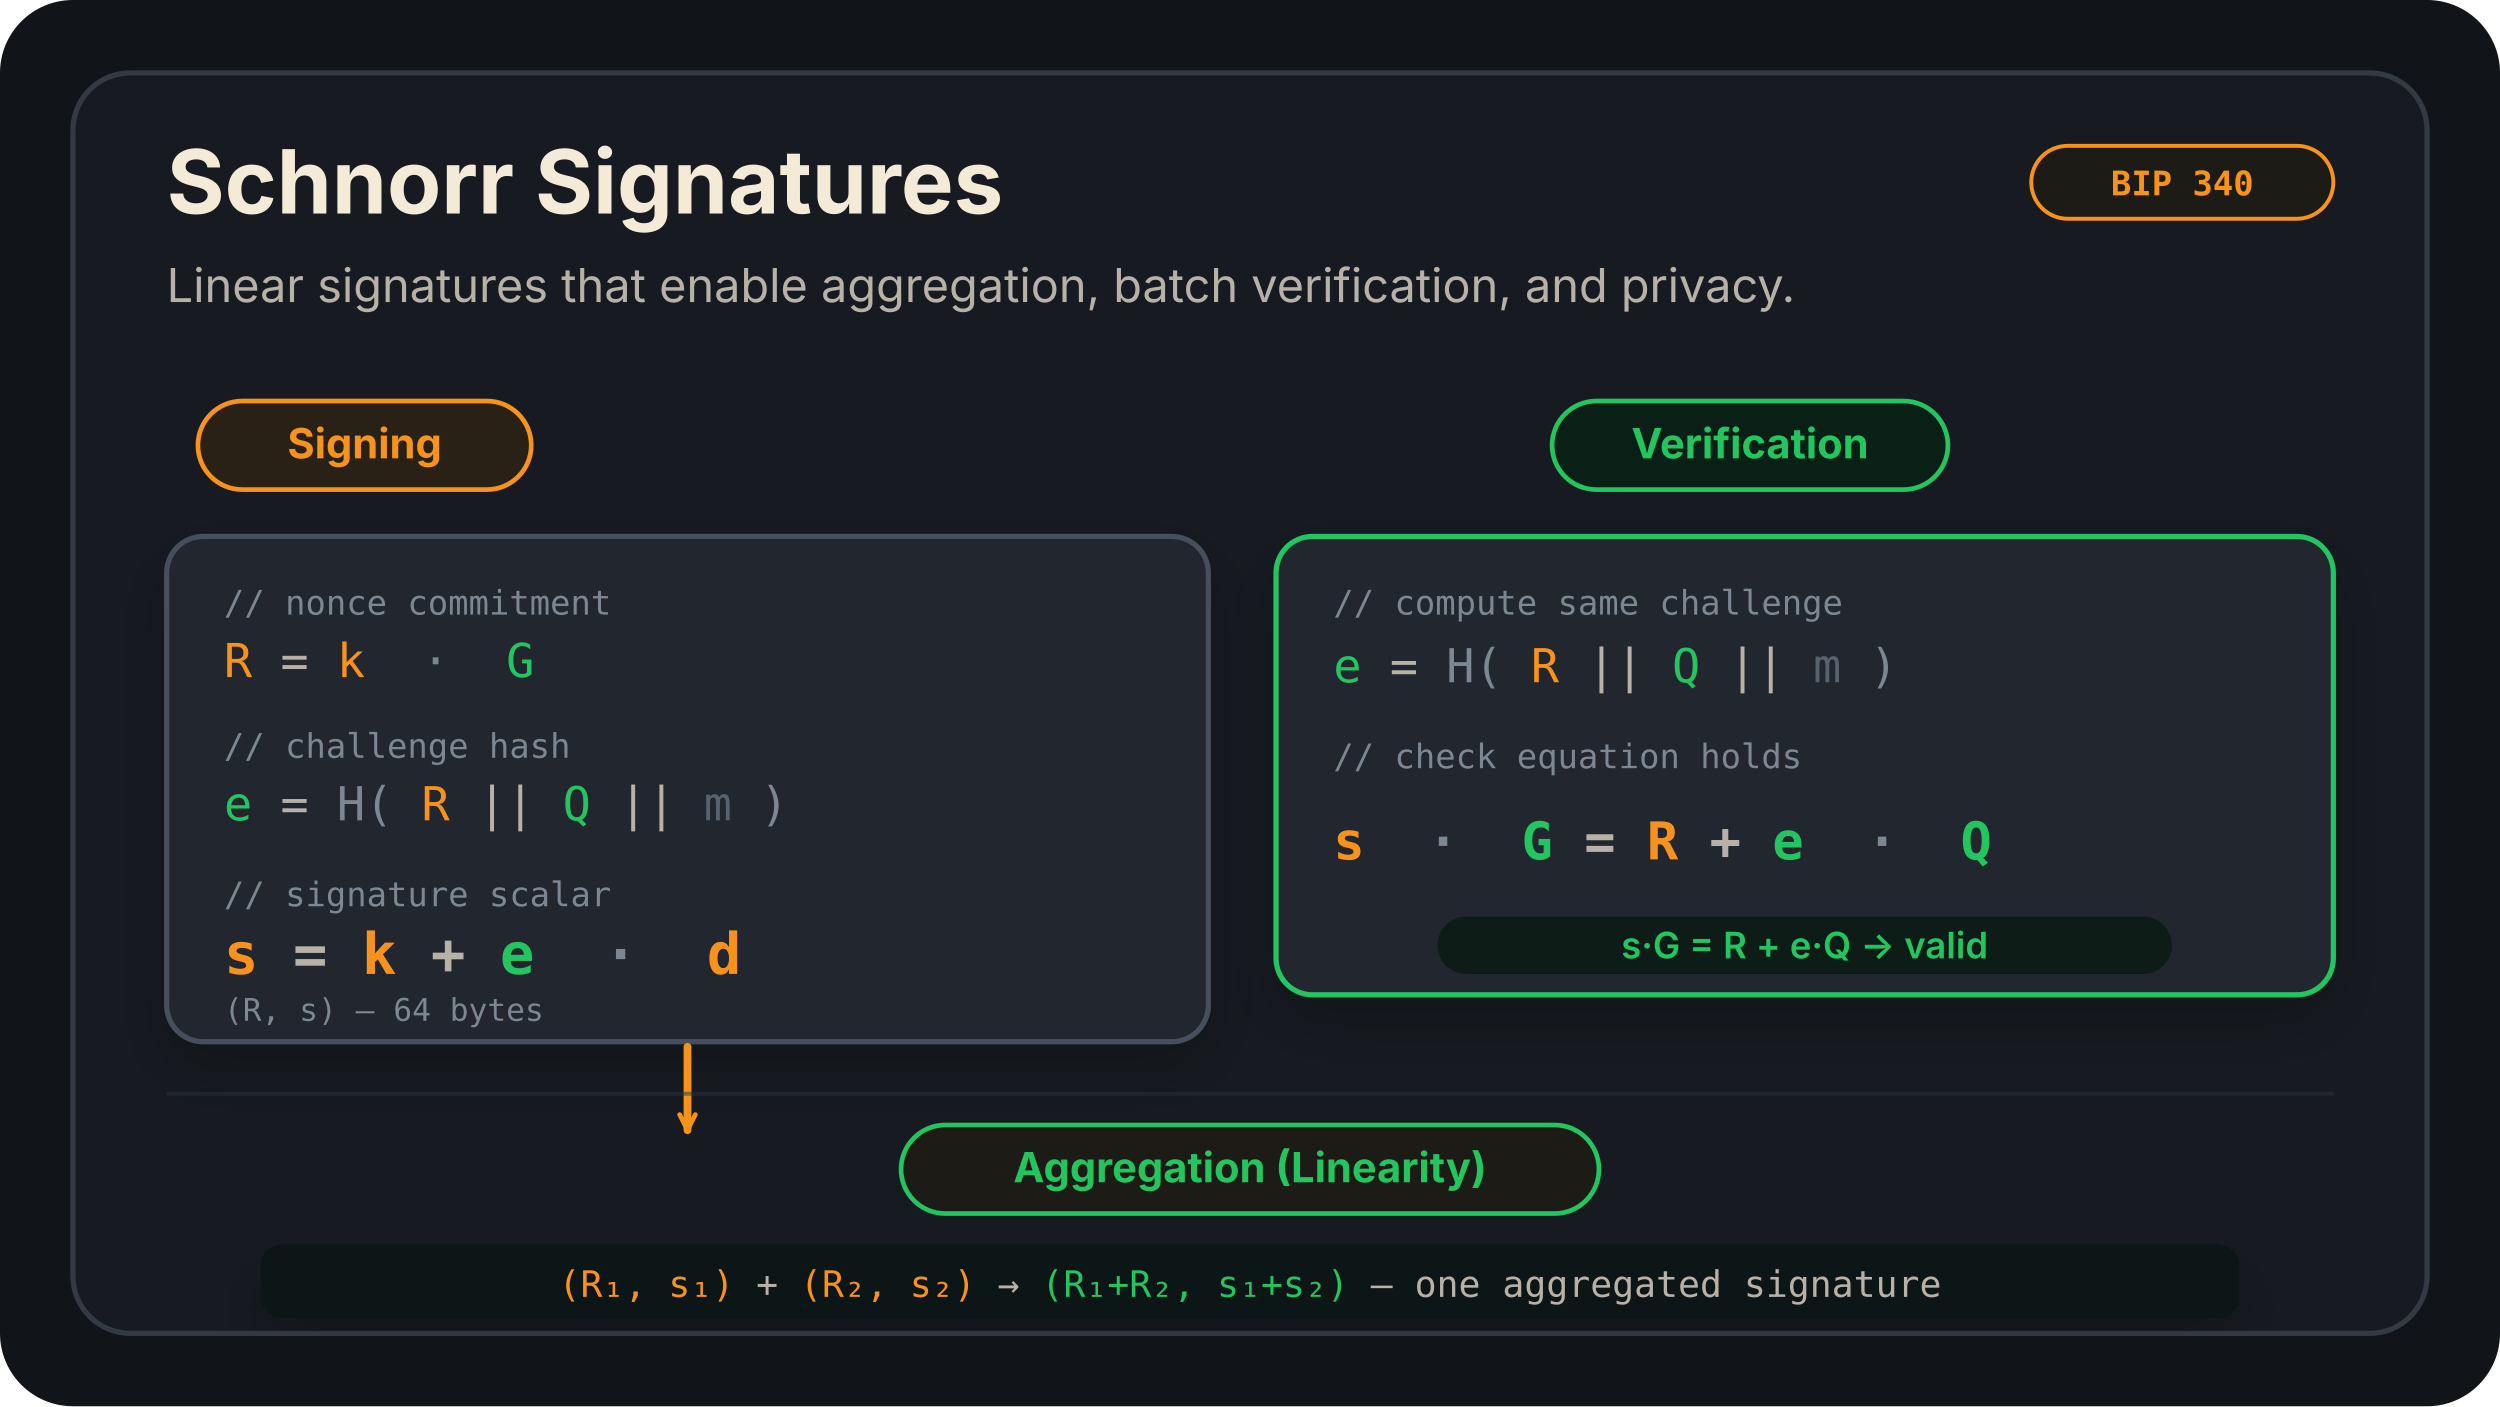
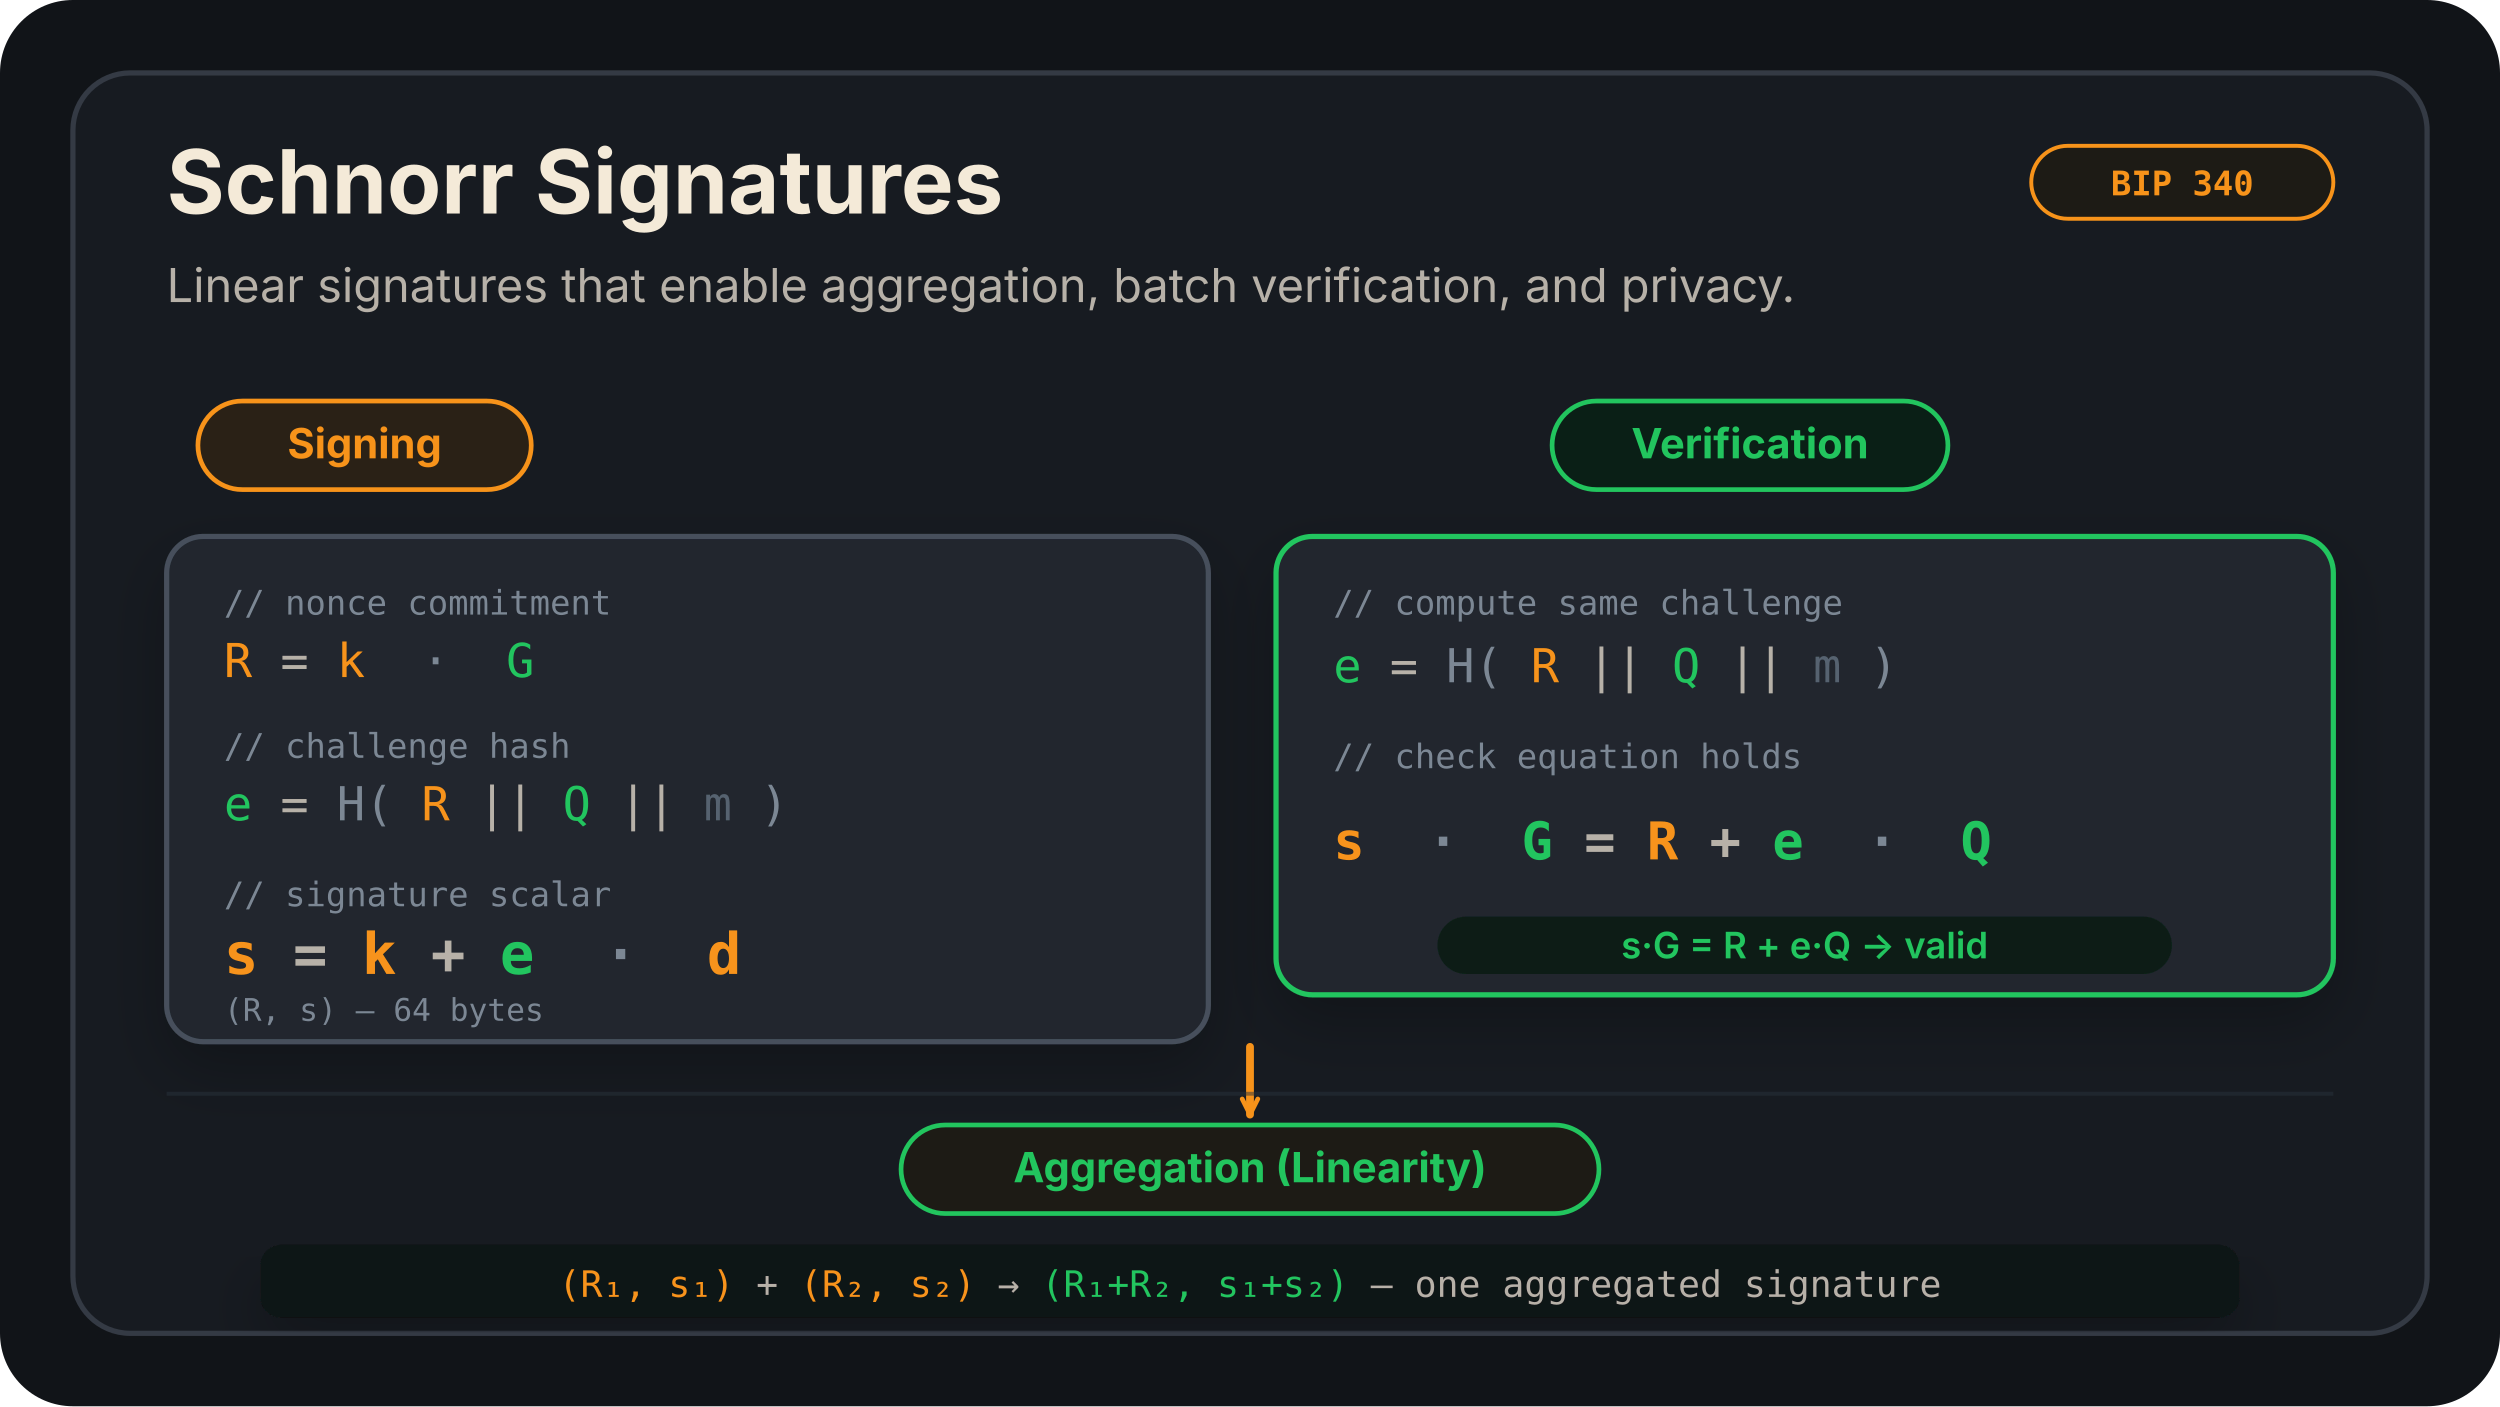
<svg xmlns="http://www.w3.org/2000/svg" width="960" height="540" viewBox="0 0 960 540" fill="none" role="img" aria-labelledby="title desc">
  <defs>
    <marker id="arrow-orange" markerWidth="10" markerHeight="10" refX="8" refY="5" orient="auto" markerUnits="userSpaceOnUse">
      <path d="M2 2L8 5L2 8" fill="none" stroke="#F7931A" stroke-width="1.8" stroke-linecap="round" stroke-linejoin="round" />
    </marker>
    <marker id="arrow-green" markerWidth="10" markerHeight="10" refX="8" refY="5" orient="auto" markerUnits="userSpaceOnUse">
      <path d="M2 2L8 5L2 8" fill="none" stroke="#22C55E" stroke-width="1.8" stroke-linecap="round" stroke-linejoin="round" />
    </marker>
    <filter id="soft" x="-20%" y="-20%" width="140%" height="140%">
      <feDropShadow dx="0" dy="10" stdDeviation="12" flood-color="#000000" flood-opacity="0.24" />
    </filter>
  </defs>
  <rect width="960" height="540" rx="28" fill="#111418" />
  <rect x="28" y="28" width="904" height="484" rx="22" fill="#171B21" stroke="#343A44" stroke-width="2" />
  <text x="64" y="82" fill="#F4EAD8" font-family="Inter, Arial, sans-serif" font-size="34" font-weight="700">Schnorr Signatures</text>
  <text x="64" y="116" fill="#B7B1A8" font-family="Inter, Arial, sans-serif" font-size="18">Linear signatures that enable aggregation, batch verification, and privacy.</text>
  <rect x="780" y="56" width="116" height="28" rx="14" fill="#1D1B15" stroke="#F7931A" stroke-width="1.5" />
  <text x="838" y="75" text-anchor="middle" fill="#F7931A" font-family="JetBrains Mono, monospace" font-size="13" font-weight="600">BIP 340</text>
  <rect x="76" y="154" width="128" height="34" rx="17" fill="#2A2116" stroke="#F7931A" stroke-width="1.8" />
  <text x="140" y="176" text-anchor="middle" fill="#F7931A" font-family="Inter, Arial, sans-serif" font-size="16" font-weight="700">Signing</text>
  <g filter="url(#soft)">
    <rect x="64" y="206" width="400" height="194" rx="14" fill="#20252D" stroke="#46505C" stroke-width="2" />
    <text x="86" y="236" fill="#B7B1A8" font-family="JetBrains Mono, monospace" font-size="13">
      <tspan fill="#7C8794">// nonce commitment</tspan>
    </text>
    <text x="86" y="260" fill="#F4EAD8" font-family="JetBrains Mono, monospace" font-size="18">
      <tspan fill="#F7931A">R</tspan>
      <tspan fill="#B7B1A8"> = </tspan>
      <tspan fill="#F7931A">k</tspan>
      <tspan fill="#B7B1A8"> </tspan>
      <tspan fill="#7C8794">·</tspan>
      <tspan fill="#B7B1A8"> </tspan>
      <tspan fill="#22C55E">G</tspan>
    </text>
    <text x="86" y="291" fill="#B7B1A8" font-family="JetBrains Mono, monospace" font-size="13">
      <tspan fill="#7C8794">// challenge hash</tspan>
    </text>
    <text x="86" y="315" fill="#F4EAD8" font-family="JetBrains Mono, monospace" font-size="18">
      <tspan fill="#22C55E">e</tspan>
      <tspan fill="#B7B1A8"> = </tspan>
      <tspan fill="#7C8794">H(</tspan>
      <tspan fill="#F7931A">R</tspan>
      <tspan fill="#B7B1A8"> || </tspan>
      <tspan fill="#22C55E">Q</tspan>
      <tspan fill="#B7B1A8"> || </tspan>
      <tspan fill="#56626F">m</tspan>
      <tspan fill="#7C8794">)</tspan>
    </text>
    <text x="86" y="348" fill="#B7B1A8" font-family="JetBrains Mono, monospace" font-size="13">
      <tspan fill="#7C8794">// signature scalar</tspan>
    </text>
    <text x="86" y="374" fill="#F4EAD8" font-family="JetBrains Mono, monospace" font-size="22" font-weight="600">
      <tspan fill="#F7931A">s</tspan>
      <tspan fill="#B7B1A8"> = </tspan>
      <tspan fill="#F7931A">k</tspan>
      <tspan fill="#B7B1A8"> + </tspan>
      <tspan fill="#22C55E">e</tspan>
      <tspan fill="#B7B1A8"> </tspan>
      <tspan fill="#7C8794">·</tspan>
      <tspan fill="#B7B1A8"> </tspan>
      <tspan fill="#F7931A">d</tspan>
    </text>
    <text x="86" y="392" fill="#7C8794" font-family="JetBrains Mono, monospace" font-size="12">(R, s) — 64 bytes</text>
  </g>
-   <path d="M264 402V434" stroke="#F7931A" stroke-width="3" stroke-linecap="round" marker-end="url(#arrow-orange)" />
+   <path d="M480 402V428" stroke="#F7931A" stroke-width="3" stroke-linecap="round" marker-end="url(#arrow-orange)" />
  <rect x="596" y="154" width="152" height="34" rx="17" fill="#0A1F16" stroke="#22C55E" stroke-width="1.8" />
  <text x="672" y="176" text-anchor="middle" fill="#22C55E" font-family="Inter, Arial, sans-serif" font-size="16" font-weight="700">Verification</text>
  <g filter="url(#soft)">
    <rect x="490" y="206" width="406" height="176" rx="14" fill="#20252D" stroke="#22C55E" stroke-width="2" />
    <text x="512" y="236" fill="#B7B1A8" font-family="JetBrains Mono, monospace" font-size="13">
      <tspan fill="#7C8794">// compute same challenge</tspan>
    </text>
    <text x="512" y="262" fill="#F4EAD8" font-family="JetBrains Mono, monospace" font-size="18">
      <tspan fill="#22C55E">e</tspan>
      <tspan fill="#B7B1A8"> = </tspan>
      <tspan fill="#7C8794">H(</tspan>
      <tspan fill="#F7931A">R</tspan>
      <tspan fill="#B7B1A8"> || </tspan>
      <tspan fill="#22C55E">Q</tspan>
      <tspan fill="#B7B1A8"> || </tspan>
      <tspan fill="#56626F">m</tspan>
      <tspan fill="#7C8794">)</tspan>
    </text>
    <text x="512" y="295" fill="#B7B1A8" font-family="JetBrains Mono, monospace" font-size="13">
      <tspan fill="#7C8794">// check equation holds</tspan>
    </text>
    <text x="512" y="330" fill="#F4EAD8" font-family="JetBrains Mono, monospace" font-size="20" font-weight="600">
      <tspan fill="#F7931A">s</tspan>
      <tspan fill="#B7B1A8"> </tspan>
      <tspan fill="#7C8794">·</tspan>
      <tspan fill="#B7B1A8"> </tspan>
      <tspan fill="#22C55E">G</tspan>
      <tspan fill="#B7B1A8"> = </tspan>
      <tspan fill="#F7931A">R</tspan>
      <tspan fill="#B7B1A8"> + </tspan>
      <tspan fill="#22C55E">e</tspan>
      <tspan fill="#B7B1A8"> </tspan>
      <tspan fill="#7C8794">·</tspan>
      <tspan fill="#B7B1A8"> </tspan>
      <tspan fill="#22C55E">Q</tspan>
    </text>
    <rect x="552" y="352" width="282" height="22" rx="11" fill="#0A1F16" />
    <text x="693" y="368" text-anchor="middle" fill="#22C55E" font-family="Inter, Arial, sans-serif" font-size="14" font-weight="600">s·G = R + e·Q  →  valid</text>
  </g>
  <line x1="64" y1="420" x2="896" y2="420" stroke="#28313B" stroke-width="1.5" opacity="0.5" />
  <rect x="346" y="432" width="268" height="34" rx="17" fill="#1D1B15" stroke="#22C55E" stroke-width="1.8" />
  <text x="480" y="454" text-anchor="middle" fill="#22C55E" font-family="Inter, Arial, sans-serif" font-size="16" font-weight="700">Aggregation (Linearity)</text>
  <g filter="url(#soft)">
    <rect x="100" y="478" width="760" height="28" rx="8" fill="#111418" />
    <text x="480" y="498" text-anchor="middle" fill="#B7B1A8" font-family="JetBrains Mono, monospace" font-size="14">
      <tspan fill="#F7931A">(R₁, s₁)</tspan>
      <tspan fill="#B7B1A8"> + </tspan>
      <tspan fill="#F7931A">(R₂, s₂)</tspan>
      <tspan fill="#B7B1A8"> → </tspan>
      <tspan fill="#22C55E">(R₁+R₂, s₁+s₂)</tspan>
      <tspan fill="#B7B1A8"> — one aggregated signature</tspan>
    </text>
  </g>
</svg>
